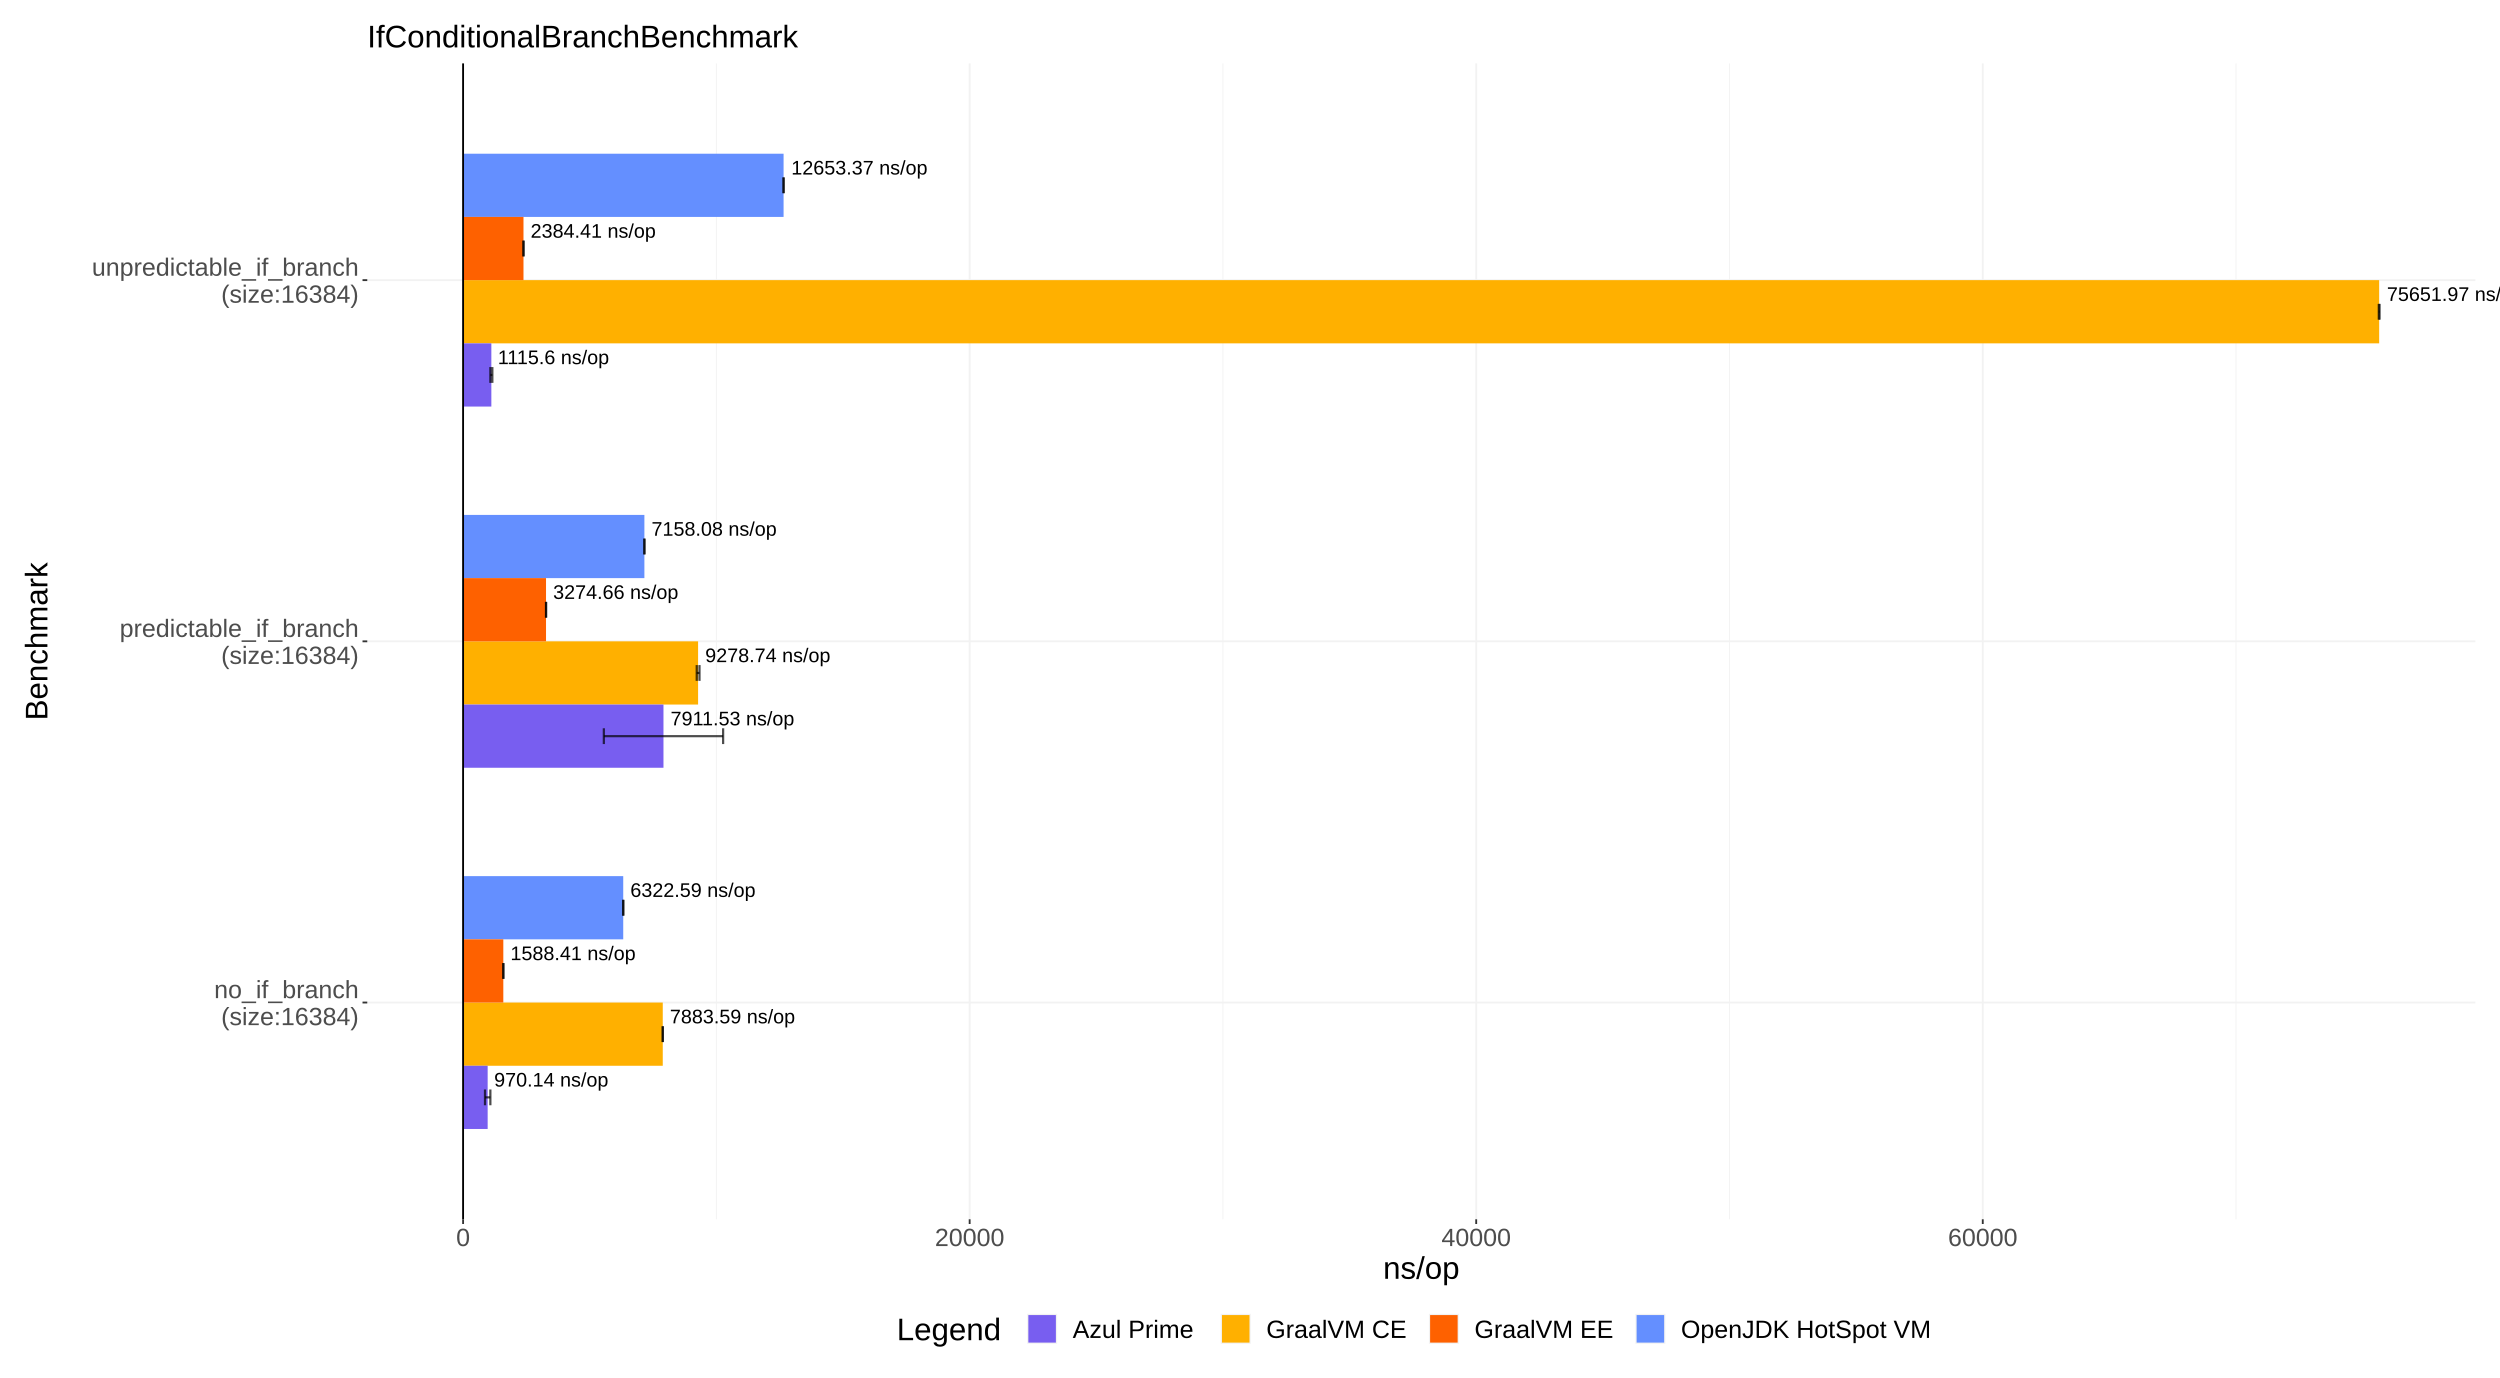
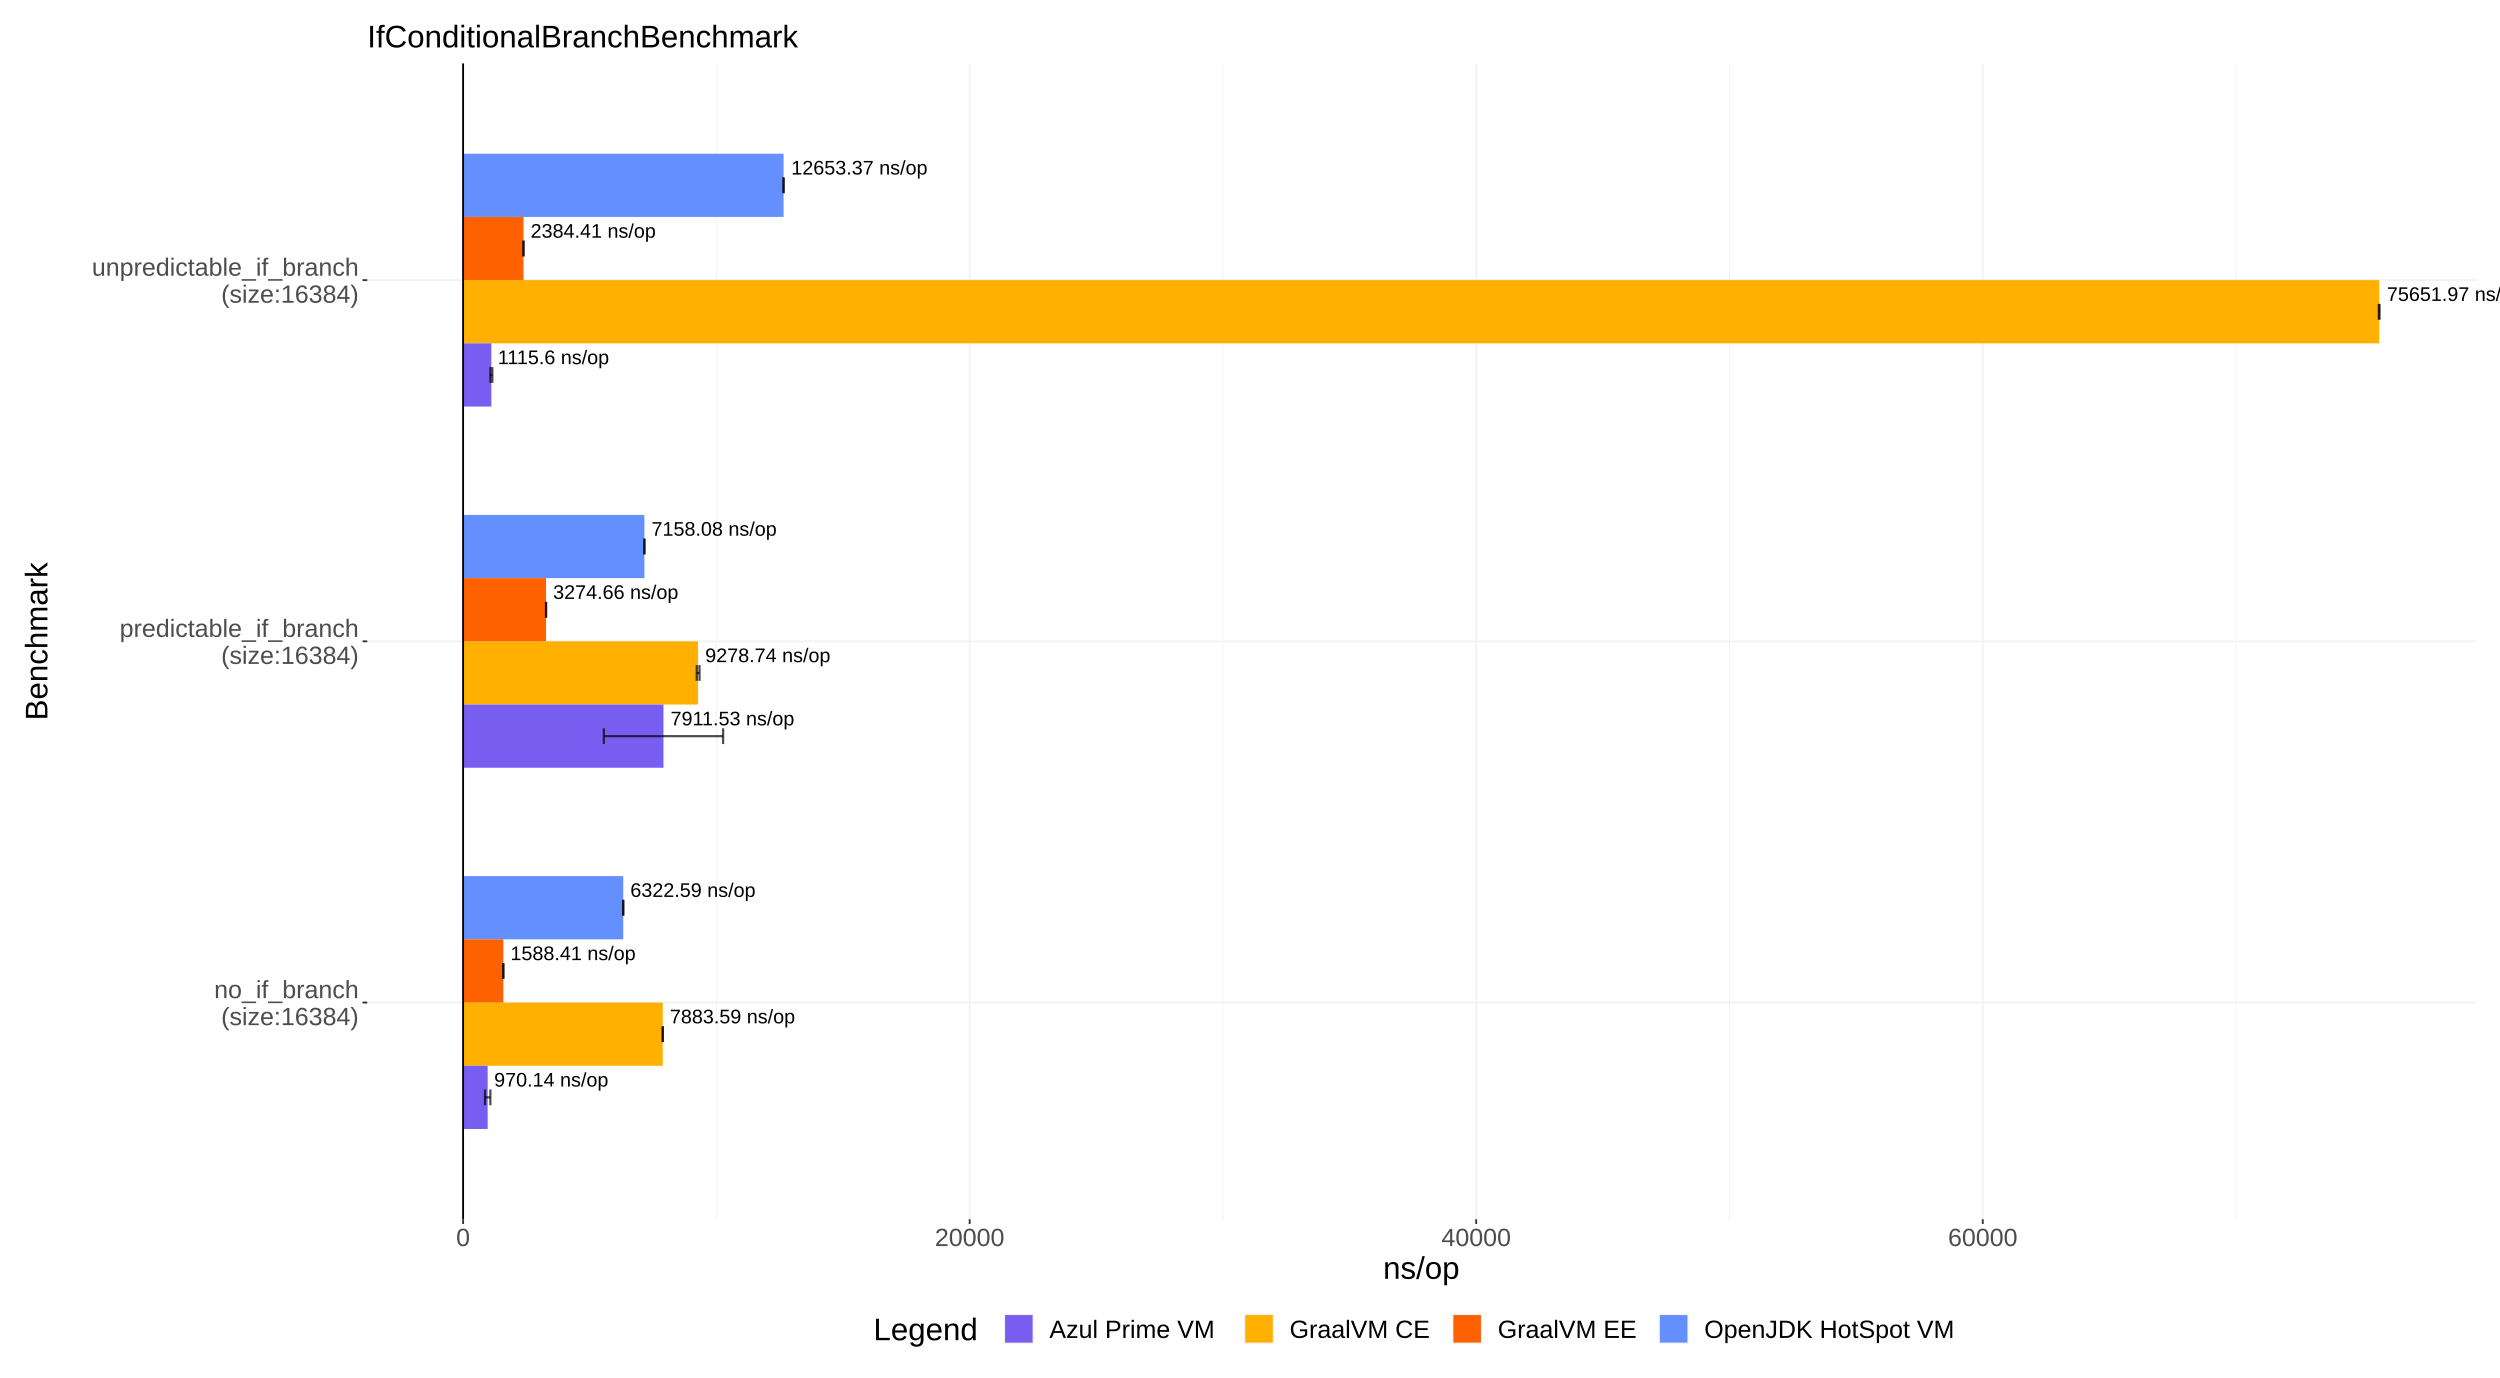
<svg xmlns="http://www.w3.org/2000/svg" class="svglite" width="1440.00pt" height="793.70pt" viewBox="0 0 1440.00 793.70">
  <defs>
    <style type="text/css">
    .svglite line, .svglite polyline, .svglite polygon, .svglite path, .svglite rect, .svglite circle {
      fill: none;
      stroke: #000000;
      stroke-linecap: round;
      stroke-linejoin: round;
      stroke-miterlimit: 10.00;
    }
    .svglite text {
      white-space: pre;
    }
  </style>
  </defs>
  <rect width="100%" height="100%" style="stroke: none; fill: #FFFFFF;" />
  <defs>
    <clipPath id="cpMC4wMHwxNDQwLjAwfDAuMDB8NzkzLjcw">
      <rect x="0.00" y="0.00" width="1440.00" height="793.70" />
    </clipPath>
  </defs>
  <g clip-path="url(#cpMC4wMHwxNDQwLjAwfDAuMDB8NzkzLjcw)">
    <rect x="-0" y="0.00" width="1440.00" height="793.70" style="stroke-width: 1.07; stroke: #FFFFFF; fill: #FFFFFF;" />
    <rect x="211.55" y="36.52" width="1214.28" height="665.78" style="stroke-width: 1.07; stroke: none;" />
    <polyline points="412.63,702.30 412.63,36.52 " style="stroke-width: 0.53; stroke: #F2F2F2; stroke-linecap: butt;" />
    <polyline points="704.41,702.30 704.41,36.52 " style="stroke-width: 0.53; stroke: #F2F2F2; stroke-linecap: butt;" />
    <polyline points="996.18,702.30 996.18,36.52 " style="stroke-width: 0.53; stroke: #F2F2F2; stroke-linecap: butt;" />
    <polyline points="1287.95,702.30 1287.95,36.52 " style="stroke-width: 0.53; stroke: #F2F2F2; stroke-linecap: butt;" />
    <polyline points="211.55,577.47 1425.83,577.47 " style="stroke-width: 1.07; stroke: #F2F2F2; stroke-linecap: butt;" />
    <polyline points="211.55,369.41 1425.83,369.41 " style="stroke-width: 1.07; stroke: #F2F2F2; stroke-linecap: butt;" />
    <polyline points="211.55,161.36 1425.83,161.36 " style="stroke-width: 1.07; stroke: #F2F2F2; stroke-linecap: butt;" />
    <polyline points="266.74,702.30 266.74,36.52 " style="stroke-width: 1.07; stroke: #F2F2F2; stroke-linecap: butt;" />
    <polyline points="558.52,702.30 558.52,36.52 " style="stroke-width: 1.07; stroke: #F2F2F2; stroke-linecap: butt;" />
    <polyline points="850.29,702.30 850.29,36.52 " style="stroke-width: 1.07; stroke: #F2F2F2; stroke-linecap: butt;" />
    <polyline points="1142.07,702.30 1142.07,36.52 " style="stroke-width: 1.07; stroke: #F2F2F2; stroke-linecap: butt;" />
    <rect x="266.74" y="504.65" width="92.24" height="36.41" style="stroke-width: 1.07; stroke: none; stroke-linecap: butt; stroke-linejoin: miter; fill: #648FFF;" />
    <rect x="266.74" y="577.47" width="115.01" height="36.41" style="stroke-width: 1.07; stroke: none; stroke-linecap: butt; stroke-linejoin: miter; fill: #FFB000;" />
    <rect x="266.74" y="541.06" width="23.17" height="36.41" style="stroke-width: 1.07; stroke: none; stroke-linecap: butt; stroke-linejoin: miter; fill: #FE6100;" />
    <rect x="266.74" y="613.88" width="14.15" height="36.41" style="stroke-width: 1.07; stroke: none; stroke-linecap: butt; stroke-linejoin: miter; fill: #785EF0;" />
    <rect x="266.74" y="296.59" width="104.43" height="36.41" style="stroke-width: 1.07; stroke: none; stroke-linecap: butt; stroke-linejoin: miter; fill: #648FFF;" />
    <rect x="266.74" y="369.41" width="135.36" height="36.41" style="stroke-width: 1.07; stroke: none; stroke-linecap: butt; stroke-linejoin: miter; fill: #FFB000;" />
    <rect x="266.74" y="333.00" width="47.77" height="36.41" style="stroke-width: 1.07; stroke: none; stroke-linecap: butt; stroke-linejoin: miter; fill: #FE6100;" />
    <rect x="266.74" y="405.82" width="115.42" height="36.41" style="stroke-width: 1.07; stroke: none; stroke-linecap: butt; stroke-linejoin: miter; fill: #785EF0;" />
    <rect x="266.74" y="88.54" width="184.60" height="36.41" style="stroke-width: 1.07; stroke: none; stroke-linecap: butt; stroke-linejoin: miter; fill: #648FFF;" />
    <rect x="266.74" y="161.36" width="1103.66" height="36.41" style="stroke-width: 1.07; stroke: none; stroke-linecap: butt; stroke-linejoin: miter; fill: #FFB000;" />
    <rect x="266.74" y="124.95" width="34.79" height="36.41" style="stroke-width: 1.07; stroke: none; stroke-linecap: butt; stroke-linejoin: miter; fill: #FE6100;" />
    <rect x="266.74" y="197.77" width="16.28" height="36.41" style="stroke-width: 1.07; stroke: none; stroke-linecap: butt; stroke-linejoin: miter; fill: #785EF0;" />
    <text x="363.07" y="516.63" style="font-size: 11.38px; font-family: &quot;Liberation Sans&quot;;" textLength="81.79px" lengthAdjust="spacingAndGlyphs">6322.59 ns/op</text>
    <text x="385.85" y="589.45" style="font-size: 11.38px; font-family: &quot;Liberation Sans&quot;;" textLength="81.79px" lengthAdjust="spacingAndGlyphs">7883.59 ns/op</text>
    <text x="294.01" y="553.04" style="font-size: 11.38px; font-family: &quot;Liberation Sans&quot;;" textLength="81.79px" lengthAdjust="spacingAndGlyphs">1588.41 ns/op</text>
    <text x="284.63" y="625.86" style="font-size: 11.38px; font-family: &quot;Liberation Sans&quot;;" textLength="74.56px" lengthAdjust="spacingAndGlyphs">970.14 ns/op</text>
    <text x="375.26" y="308.58" style="font-size: 11.38px; font-family: &quot;Liberation Sans&quot;;" textLength="81.79px" lengthAdjust="spacingAndGlyphs">7158.08 ns/op</text>
    <text x="406.20" y="381.40" style="font-size: 11.38px; font-family: &quot;Liberation Sans&quot;;" textLength="81.79px" lengthAdjust="spacingAndGlyphs">9278.74 ns/op</text>
    <text x="318.61" y="344.99" style="font-size: 11.38px; font-family: &quot;Liberation Sans&quot;;" textLength="81.79px" lengthAdjust="spacingAndGlyphs">3274.66 ns/op</text>
    <text x="386.25" y="417.81" style="font-size: 11.38px; font-family: &quot;Liberation Sans&quot;;" textLength="81.79px" lengthAdjust="spacingAndGlyphs">7911.53 ns/op</text>
    <text x="455.79" y="100.52" style="font-size: 11.38px; font-family: &quot;Liberation Sans&quot;;" textLength="89.03px" lengthAdjust="spacingAndGlyphs">12653.37 ns/op</text>
    <text x="1374.86" y="173.34" style="font-size: 11.38px; font-family: &quot;Liberation Sans&quot;;" textLength="89.03px" lengthAdjust="spacingAndGlyphs">75651.97 ns/op</text>
    <text x="305.62" y="136.93" style="font-size: 11.38px; font-family: &quot;Liberation Sans&quot;;" textLength="81.79px" lengthAdjust="spacingAndGlyphs">2384.41 ns/op</text>
    <text x="286.75" y="209.75" style="font-size: 11.38px; font-family: &quot;Liberation Sans&quot;;" textLength="74.56px" lengthAdjust="spacingAndGlyphs">1115.6 ns/op</text>
    <polyline points="358.99,527.41 358.99,518.30 " style="stroke-width: 1.28; stroke: #000000; stroke-opacity: 0.70; stroke-linecap: butt;" />
    <polyline points="358.99,522.85 358.98,522.85 " style="stroke-width: 1.28; stroke: #000000; stroke-opacity: 0.70; stroke-linecap: butt;" />
    <polyline points="358.98,527.41 358.98,518.30 " style="stroke-width: 1.28; stroke: #000000; stroke-opacity: 0.70; stroke-linecap: butt;" />
    <polyline points="381.76,600.23 381.76,591.12 " style="stroke-width: 1.28; stroke: #000000; stroke-opacity: 0.70; stroke-linecap: butt;" />
    <polyline points="381.76,595.67 381.75,595.67 " style="stroke-width: 1.28; stroke: #000000; stroke-opacity: 0.70; stroke-linecap: butt;" />
    <polyline points="381.75,600.23 381.75,591.12 " style="stroke-width: 1.28; stroke: #000000; stroke-opacity: 0.70; stroke-linecap: butt;" />
    <polyline points="289.92,563.82 289.92,554.71 " style="stroke-width: 1.28; stroke: #000000; stroke-opacity: 0.70; stroke-linecap: butt;" />
    <polyline points="289.92,559.26 289.92,559.26 " style="stroke-width: 1.28; stroke: #000000; stroke-opacity: 0.70; stroke-linecap: butt;" />
    <polyline points="289.92,563.82 289.92,554.71 " style="stroke-width: 1.28; stroke: #000000; stroke-opacity: 0.70; stroke-linecap: butt;" />
    <polyline points="282.45,636.64 282.45,627.53 " style="stroke-width: 1.28; stroke: #000000; stroke-opacity: 0.70; stroke-linecap: butt;" />
    <polyline points="282.45,632.08 279.35,632.08 " style="stroke-width: 1.28; stroke: #000000; stroke-opacity: 0.70; stroke-linecap: butt;" />
    <polyline points="279.35,636.64 279.35,627.53 " style="stroke-width: 1.28; stroke: #000000; stroke-opacity: 0.70; stroke-linecap: butt;" />
    <polyline points="371.20,319.35 371.20,310.25 " style="stroke-width: 1.28; stroke: #000000; stroke-opacity: 0.70; stroke-linecap: butt;" />
    <polyline points="371.20,314.80 371.14,314.80 " style="stroke-width: 1.28; stroke: #000000; stroke-opacity: 0.70; stroke-linecap: butt;" />
    <polyline points="371.14,319.35 371.14,310.25 " style="stroke-width: 1.28; stroke: #000000; stroke-opacity: 0.70; stroke-linecap: butt;" />
    <polyline points="402.91,392.17 402.91,383.07 " style="stroke-width: 1.28; stroke: #000000; stroke-opacity: 0.70; stroke-linecap: butt;" />
    <polyline points="402.91,387.62 401.31,387.62 " style="stroke-width: 1.28; stroke: #000000; stroke-opacity: 0.70; stroke-linecap: butt;" />
    <polyline points="401.31,392.17 401.31,383.07 " style="stroke-width: 1.28; stroke: #000000; stroke-opacity: 0.70; stroke-linecap: butt;" />
    <polyline points="314.53,355.76 314.53,346.66 " style="stroke-width: 1.28; stroke: #000000; stroke-opacity: 0.70; stroke-linecap: butt;" />
    <polyline points="314.53,351.21 314.51,351.21 " style="stroke-width: 1.28; stroke: #000000; stroke-opacity: 0.70; stroke-linecap: butt;" />
    <polyline points="314.51,355.76 314.51,346.66 " style="stroke-width: 1.28; stroke: #000000; stroke-opacity: 0.70; stroke-linecap: butt;" />
    <polyline points="416.52,428.58 416.52,419.48 " style="stroke-width: 1.28; stroke: #000000; stroke-opacity: 0.70; stroke-linecap: butt;" />
    <polyline points="416.52,424.03 347.81,424.03 " style="stroke-width: 1.28; stroke: #000000; stroke-opacity: 0.70; stroke-linecap: butt;" />
    <polyline points="347.81,428.58 347.81,419.48 " style="stroke-width: 1.28; stroke: #000000; stroke-opacity: 0.70; stroke-linecap: butt;" />
    <polyline points="451.38,111.29 451.38,102.19 " style="stroke-width: 1.28; stroke: #000000; stroke-opacity: 0.70; stroke-linecap: butt;" />
    <polyline points="451.38,106.74 451.30,106.74 " style="stroke-width: 1.28; stroke: #000000; stroke-opacity: 0.70; stroke-linecap: butt;" />
    <polyline points="451.30,111.29 451.30,102.19 " style="stroke-width: 1.28; stroke: #000000; stroke-opacity: 0.70; stroke-linecap: butt;" />
    <polyline points="1370.63,184.11 1370.63,175.01 " style="stroke-width: 1.28; stroke: #000000; stroke-opacity: 0.70; stroke-linecap: butt;" />
    <polyline points="1370.63,179.56 1370.18,179.56 " style="stroke-width: 1.28; stroke: #000000; stroke-opacity: 0.70; stroke-linecap: butt;" />
    <polyline points="1370.18,184.11 1370.18,175.01 " style="stroke-width: 1.28; stroke: #000000; stroke-opacity: 0.70; stroke-linecap: butt;" />
    <polyline points="301.54,147.70 301.54,138.60 " style="stroke-width: 1.28; stroke: #000000; stroke-opacity: 0.70; stroke-linecap: butt;" />
    <polyline points="301.54,143.15 301.52,143.15 " style="stroke-width: 1.28; stroke: #000000; stroke-opacity: 0.70; stroke-linecap: butt;" />
    <polyline points="301.52,147.70 301.52,138.60 " style="stroke-width: 1.28; stroke: #000000; stroke-opacity: 0.70; stroke-linecap: butt;" />
    <polyline points="283.59,220.52 283.59,211.42 " style="stroke-width: 1.28; stroke: #000000; stroke-opacity: 0.70; stroke-linecap: butt;" />
    <polyline points="283.59,215.97 282.45,215.97 " style="stroke-width: 1.28; stroke: #000000; stroke-opacity: 0.70; stroke-linecap: butt;" />
    <polyline points="282.45,220.52 282.45,211.42 " style="stroke-width: 1.28; stroke: #000000; stroke-opacity: 0.70; stroke-linecap: butt;" />
    <line x1="266.74" y1="702.30" x2="266.74" y2="36.52" style="stroke-width: 1.07; stroke-linecap: butt;" />
    <text x="206.62" y="574.94" text-anchor="end" style="font-size: 14.40px;fill: #4D4D4D; font-family: &quot;Liberation Sans&quot;;" textLength="91.43px" lengthAdjust="spacingAndGlyphs">no_if_branch</text>
    <text x="206.62" y="590.49" text-anchor="end" style="font-size: 14.40px;fill: #4D4D4D; font-family: &quot;Liberation Sans&quot;;" textLength="89.77px" lengthAdjust="spacingAndGlyphs">(size:16384)</text>
    <text x="206.62" y="366.88" text-anchor="end" style="font-size: 14.40px;fill: #4D4D4D; font-family: &quot;Liberation Sans&quot;;" textLength="154.59px" lengthAdjust="spacingAndGlyphs">predictable_if_branch</text>
    <text x="206.62" y="382.43" text-anchor="end" style="font-size: 14.40px;fill: #4D4D4D; font-family: &quot;Liberation Sans&quot;;" textLength="89.77px" lengthAdjust="spacingAndGlyphs">(size:16384)</text>
    <text x="206.62" y="158.83" text-anchor="end" style="font-size: 14.40px;fill: #4D4D4D; font-family: &quot;Liberation Sans&quot;;" textLength="172.84px" lengthAdjust="spacingAndGlyphs">unpredictable_if_branch</text>
    <text x="206.62" y="174.38" text-anchor="end" style="font-size: 14.40px;fill: #4D4D4D; font-family: &quot;Liberation Sans&quot;;" textLength="89.77px" lengthAdjust="spacingAndGlyphs">(size:16384)</text>
    <polyline points="208.81,577.47 211.55,577.47 " style="stroke-width: 1.07; stroke: #333333; stroke-linecap: butt;" />
    <polyline points="208.81,369.41 211.55,369.41 " style="stroke-width: 1.07; stroke: #333333; stroke-linecap: butt;" />
    <polyline points="208.81,161.36 211.55,161.36 " style="stroke-width: 1.07; stroke: #333333; stroke-linecap: butt;" />
    <polyline points="266.74,705.04 266.74,702.30 " style="stroke-width: 1.07; stroke: #333333; stroke-linecap: butt;" />
    <polyline points="558.52,705.04 558.52,702.30 " style="stroke-width: 1.07; stroke: #333333; stroke-linecap: butt;" />
    <polyline points="850.29,705.04 850.29,702.30 " style="stroke-width: 1.07; stroke: #333333; stroke-linecap: butt;" />
    <polyline points="1142.07,705.04 1142.07,702.30 " style="stroke-width: 1.07; stroke: #333333; stroke-linecap: butt;" />
    <text x="266.74" y="717.73" text-anchor="middle" style="font-size: 14.40px;fill: #4D4D4D; font-family: &quot;Liberation Sans&quot;;" textLength="9.16px" lengthAdjust="spacingAndGlyphs">0</text>
    <text x="558.52" y="717.73" text-anchor="middle" style="font-size: 14.40px;fill: #4D4D4D; font-family: &quot;Liberation Sans&quot;;" textLength="45.79px" lengthAdjust="spacingAndGlyphs">20000</text>
    <text x="850.29" y="717.73" text-anchor="middle" style="font-size: 14.40px;fill: #4D4D4D; font-family: &quot;Liberation Sans&quot;;" textLength="45.79px" lengthAdjust="spacingAndGlyphs">40000</text>
    <text x="1142.07" y="717.73" text-anchor="middle" style="font-size: 14.40px;fill: #4D4D4D; font-family: &quot;Liberation Sans&quot;;" textLength="45.79px" lengthAdjust="spacingAndGlyphs">60000</text>
    <text x="818.69" y="736.59" text-anchor="middle" style="font-size: 18.00px; font-family: &quot;Liberation Sans&quot;;" textLength="49.28px" lengthAdjust="spacingAndGlyphs">ns/op</text>
    <text transform="translate(27.30,369.41) rotate(-90)" text-anchor="middle" style="font-size: 18.00px; font-family: &quot;Liberation Sans&quot;;" textLength="102.52px" lengthAdjust="spacingAndGlyphs">Benchmark</text>
-     <rect x="511.06" y="751.29" width="615.25" height="28.24" style="stroke-width: 1.07; stroke: none; fill: #FFFFFF;" />
-     <text x="516.54" y="771.97" style="font-size: 18.00px; font-family: &quot;Liberation Sans&quot;;" textLength="66.12px" lengthAdjust="spacingAndGlyphs">Legend</text>
-     <rect x="591.63" y="756.77" width="17.28" height="17.28" style="stroke-width: 1.07; stroke: none; fill: #F2F2F2;" />
-     <rect x="592.33" y="757.48" width="15.86" height="15.86" style="stroke-width: 1.07; stroke: none; stroke-linecap: butt; stroke-linejoin: miter; fill: #785EF0;" />
-     <rect x="703.14" y="756.77" width="17.28" height="17.28" style="stroke-width: 1.07; stroke: none; fill: #F2F2F2;" />
-     <rect x="703.85" y="757.48" width="15.86" height="15.86" style="stroke-width: 1.07; stroke: none; stroke-linecap: butt; stroke-linejoin: miter; fill: #FFB000;" />
-     <rect x="823.04" y="756.77" width="17.28" height="17.28" style="stroke-width: 1.07; stroke: none; fill: #F2F2F2;" />
-     <rect x="823.74" y="757.48" width="15.86" height="15.86" style="stroke-width: 1.07; stroke: none; stroke-linecap: butt; stroke-linejoin: miter; fill: #FE6100;" />
-     <rect x="941.98" y="756.77" width="17.28" height="17.28" style="stroke-width: 1.07; stroke: none; fill: #F2F2F2;" />
-     <rect x="942.69" y="757.48" width="15.86" height="15.86" style="stroke-width: 1.07; stroke: none; stroke-linecap: butt; stroke-linejoin: miter; fill: #648FFF;" />
-     <text x="617.87" y="770.65" style="font-size: 14.40px; font-family: &quot;Liberation Sans&quot;;" textLength="76.30px" lengthAdjust="spacingAndGlyphs">Azul Prime</text>
-     <text x="729.38" y="770.65" style="font-size: 14.40px; font-family: &quot;Liberation Sans&quot;;" textLength="84.69px" lengthAdjust="spacingAndGlyphs">GraalVM CE</text>
-     <text x="849.28" y="770.65" style="font-size: 14.40px; font-family: &quot;Liberation Sans&quot;;" textLength="83.73px" lengthAdjust="spacingAndGlyphs">GraalVM EE</text>
-     <text x="968.22" y="770.65" style="font-size: 14.40px; font-family: &quot;Liberation Sans&quot;;" textLength="152.61px" lengthAdjust="spacingAndGlyphs">OpenJDK HotSpot VM</text>
+     <rect x="497.65" y="751.29" width="642.09" height="28.24" style="stroke-width: 1.07; stroke: none; fill: #FFFFFF;" />
+     <text x="503.12" y="771.97" style="font-size: 18.00px; font-family: &quot;Liberation Sans&quot;;" textLength="66.12px" lengthAdjust="spacingAndGlyphs">Legend</text>
+     <rect x="578.21" y="756.77" width="17.28" height="17.28" style="stroke-width: 1.07; stroke: none; fill: #F2F2F2;" />
+     <rect x="578.92" y="757.48" width="15.86" height="15.86" style="stroke-width: 1.07; stroke: none; stroke-linecap: butt; stroke-linejoin: miter; fill: #785EF0;" />
+     <rect x="716.55" y="756.77" width="17.28" height="17.28" style="stroke-width: 1.07; stroke: none; fill: #F2F2F2;" />
+     <rect x="717.26" y="757.48" width="15.86" height="15.86" style="stroke-width: 1.07; stroke: none; stroke-linecap: butt; stroke-linejoin: miter; fill: #FFB000;" />
+     <rect x="836.45" y="756.77" width="17.28" height="17.28" style="stroke-width: 1.07; stroke: none; fill: #F2F2F2;" />
+     <rect x="837.16" y="757.48" width="15.86" height="15.86" style="stroke-width: 1.07; stroke: none; stroke-linecap: butt; stroke-linejoin: miter; fill: #FE6100;" />
+     <rect x="955.39" y="756.77" width="17.28" height="17.28" style="stroke-width: 1.07; stroke: none; fill: #F2F2F2;" />
+     <rect x="956.10" y="757.48" width="15.86" height="15.86" style="stroke-width: 1.07; stroke: none; stroke-linecap: butt; stroke-linejoin: miter; fill: #648FFF;" />
+     <text x="604.45" y="770.65" style="font-size: 14.40px; font-family: &quot;Liberation Sans&quot;;" textLength="103.13px" lengthAdjust="spacingAndGlyphs">Azul Prime VM</text>
+     <text x="742.80" y="770.65" style="font-size: 14.40px; font-family: &quot;Liberation Sans&quot;;" textLength="84.69px" lengthAdjust="spacingAndGlyphs">GraalVM CE</text>
+     <text x="862.70" y="770.65" style="font-size: 14.40px; font-family: &quot;Liberation Sans&quot;;" textLength="83.73px" lengthAdjust="spacingAndGlyphs">GraalVM EE</text>
+     <text x="981.64" y="770.65" style="font-size: 14.40px; font-family: &quot;Liberation Sans&quot;;" textLength="152.61px" lengthAdjust="spacingAndGlyphs">OpenJDK HotSpot VM</text>
    <text x="211.55" y="27.30" style="font-size: 18.00px; font-family: &quot;Liberation Sans&quot;;" textLength="279.59px" lengthAdjust="spacingAndGlyphs">IfConditionalBranchBenchmark</text>
  </g>
</svg>
